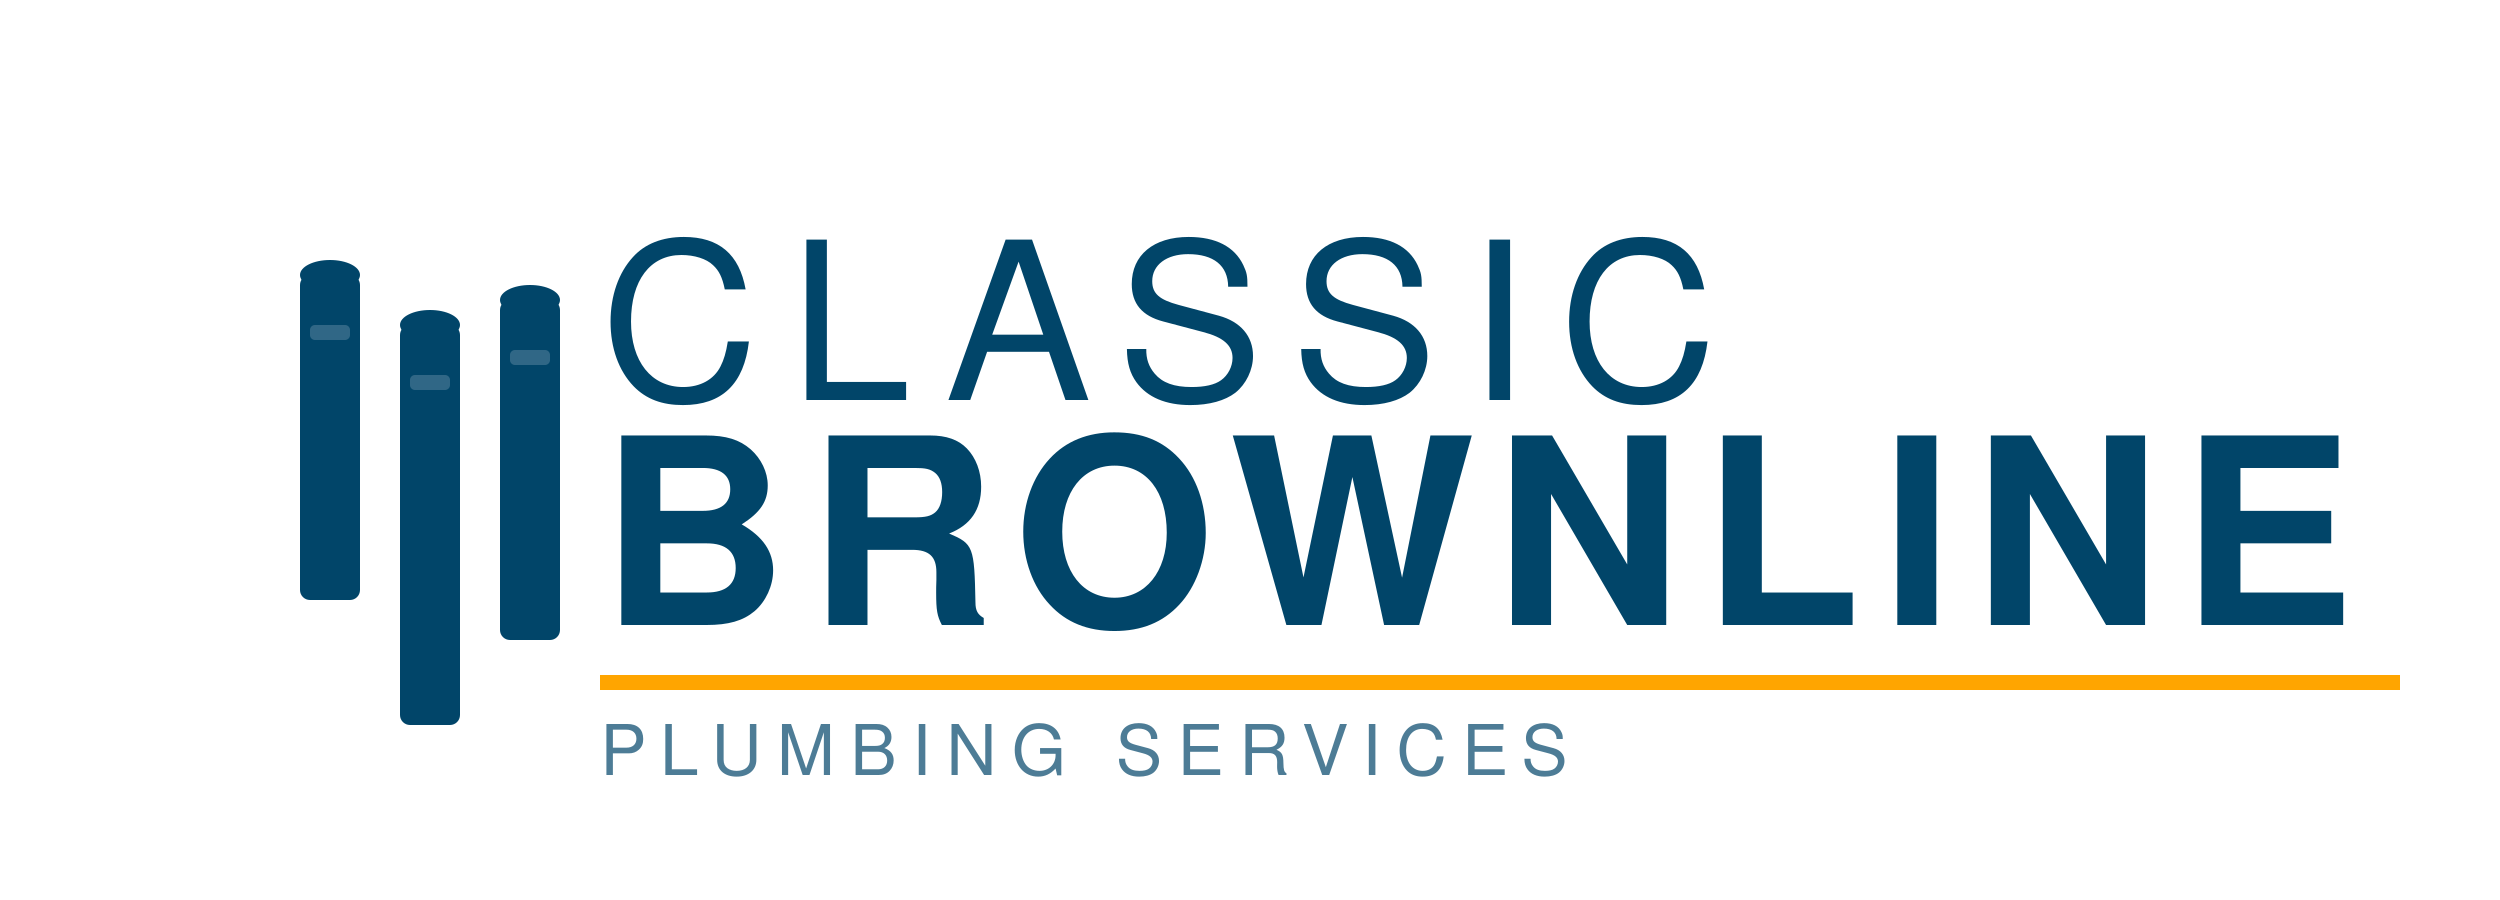
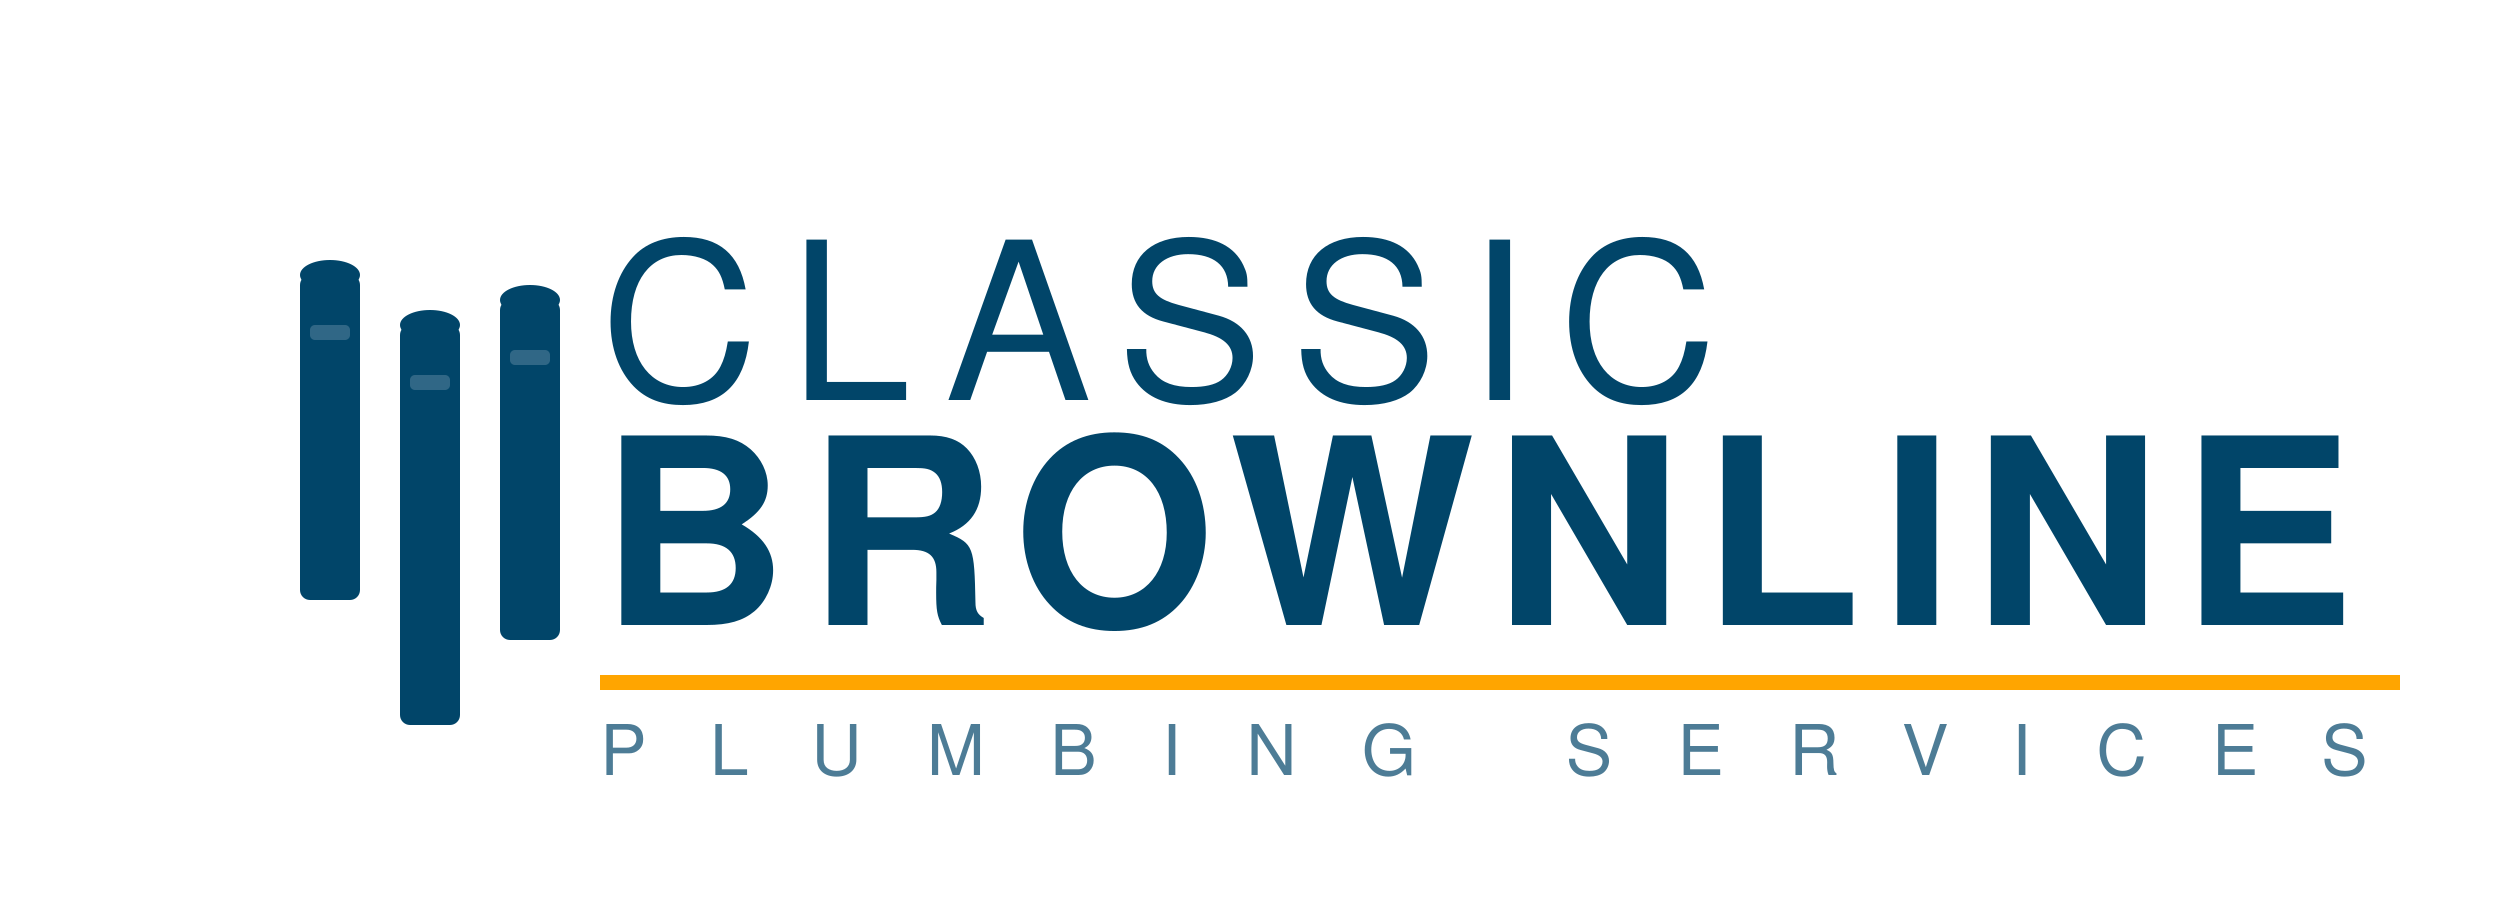
<svg xmlns="http://www.w3.org/2000/svg" viewBox="0 0 500 180">
  <g transform="translate(40, 35)">
    <rect x="20" y="20" width="12" height="65" fill="#014569" rx="2" />
    <ellipse cx="26" cy="20" rx="6" ry="3" fill="#014569" />
    <ellipse cx="26" cy="55" rx="6" ry="3" fill="#014569" />
    <rect x="40" y="30" width="12" height="80" fill="#014569" rx="2" />
    <ellipse cx="46" cy="30" rx="6" ry="3" fill="#014569" />
    <ellipse cx="46" cy="70" rx="6" ry="3" fill="#014569" />
    <rect x="60" y="25" width="12" height="68" fill="#014569" rx="2" />
    <ellipse cx="66" cy="25" rx="6" ry="3" fill="#014569" />
    <ellipse cx="66" cy="63" rx="6" ry="3" fill="#014569" />
    <rect x="22" y="30" width="8" height="3" fill="#EDF1FC" opacity="0.2" rx="1" />
    <rect x="42" y="40" width="8" height="3" fill="#EDF1FC" opacity="0.2" rx="1" />
    <rect x="62" y="35" width="8" height="3" fill="#EDF1FC" opacity="0.2" rx="1" />
  </g>
  <text x="120" y="80" font-family="'Helvetica', 'Arial', sans-serif" font-size="44" font-weight="300" fill="#014569" letter-spacing="6">CLASSIC</text>
  <text x="120" y="125" font-family="'Helvetica', 'Arial', sans-serif" font-size="52" font-weight="700" fill="#014569" letter-spacing="4">BROWNLINE</text>
  <rect x="120" y="135" width="360" height="3" fill="#FFA500" />
-   <text x="120" y="155" font-family="'Helvetica', 'Arial', sans-serif" font-size="14" font-weight="400" fill="#014569" letter-spacing="3" opacity="0.7">PLUMBING SERVICES</text>
+   <text x="120" y="155" font-family="'Helvetica', 'Arial', sans-serif" font-size="14" font-weight="400" fill="#014569" letter-spacing="13" opacity="0.7">PLUMBING SERVICES</text>
</svg>
